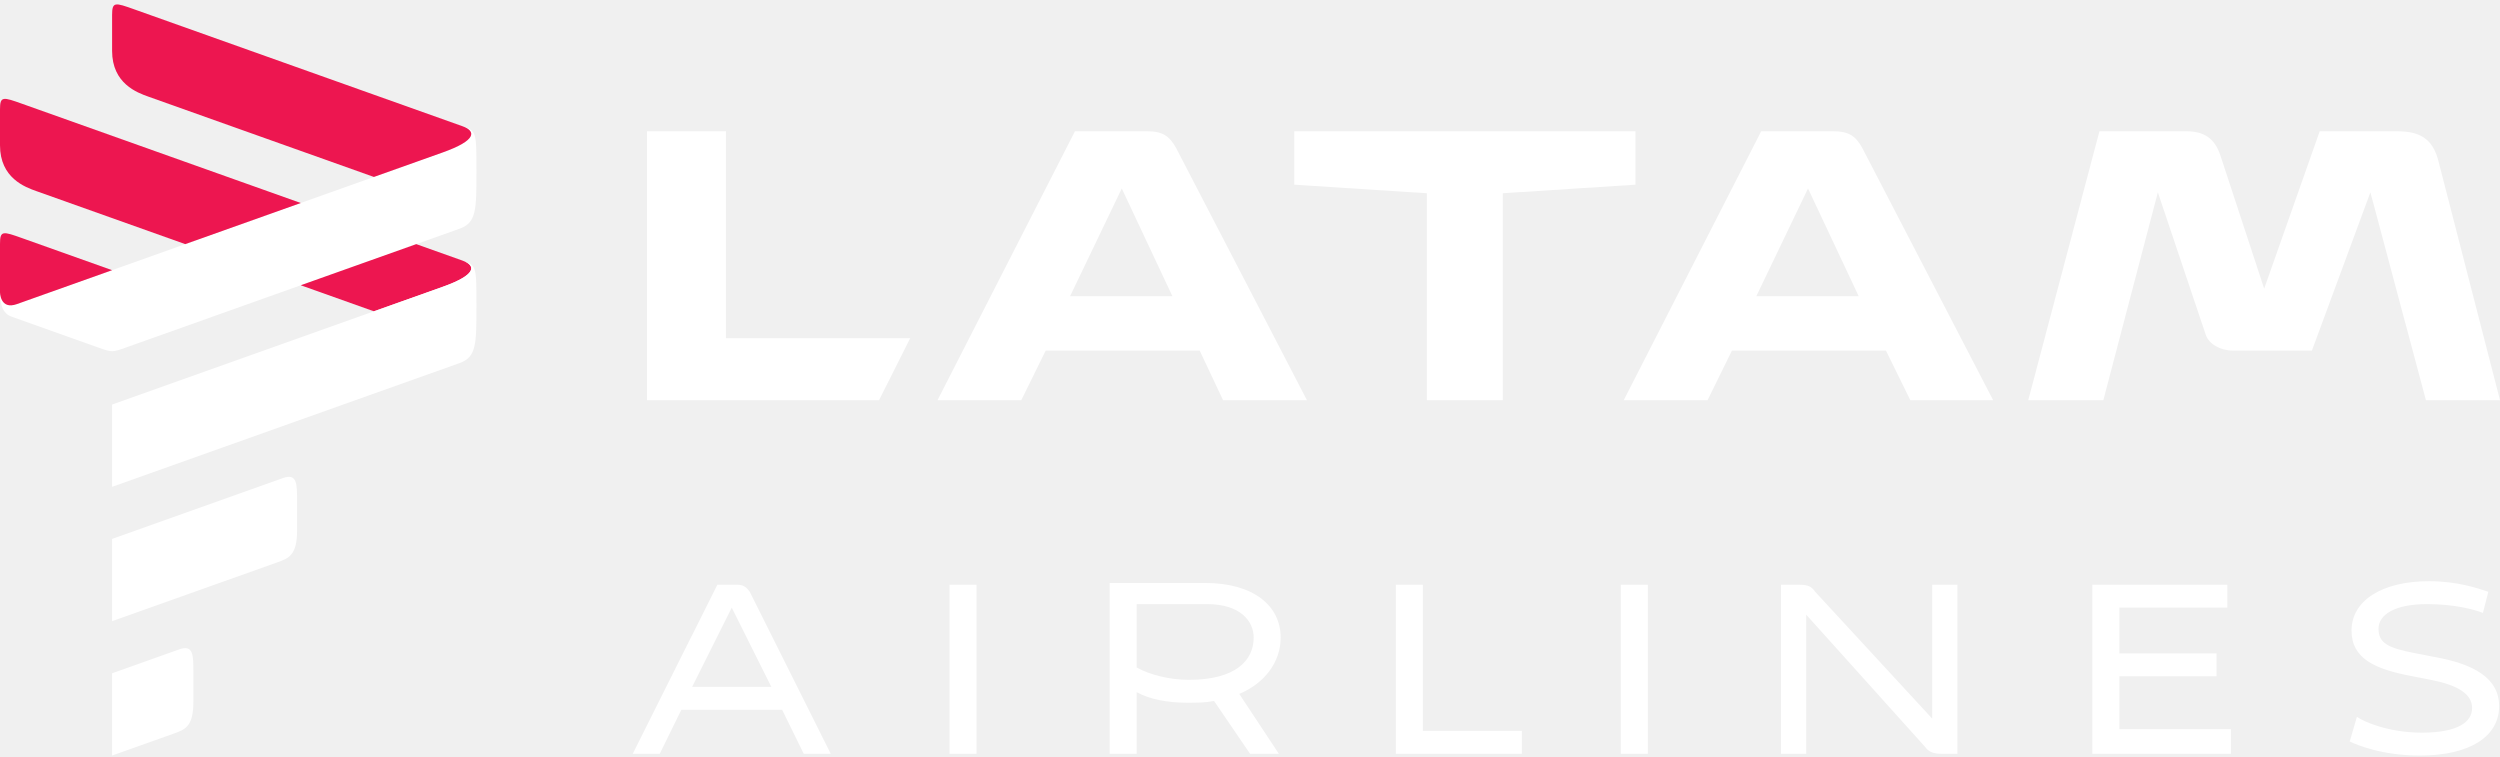
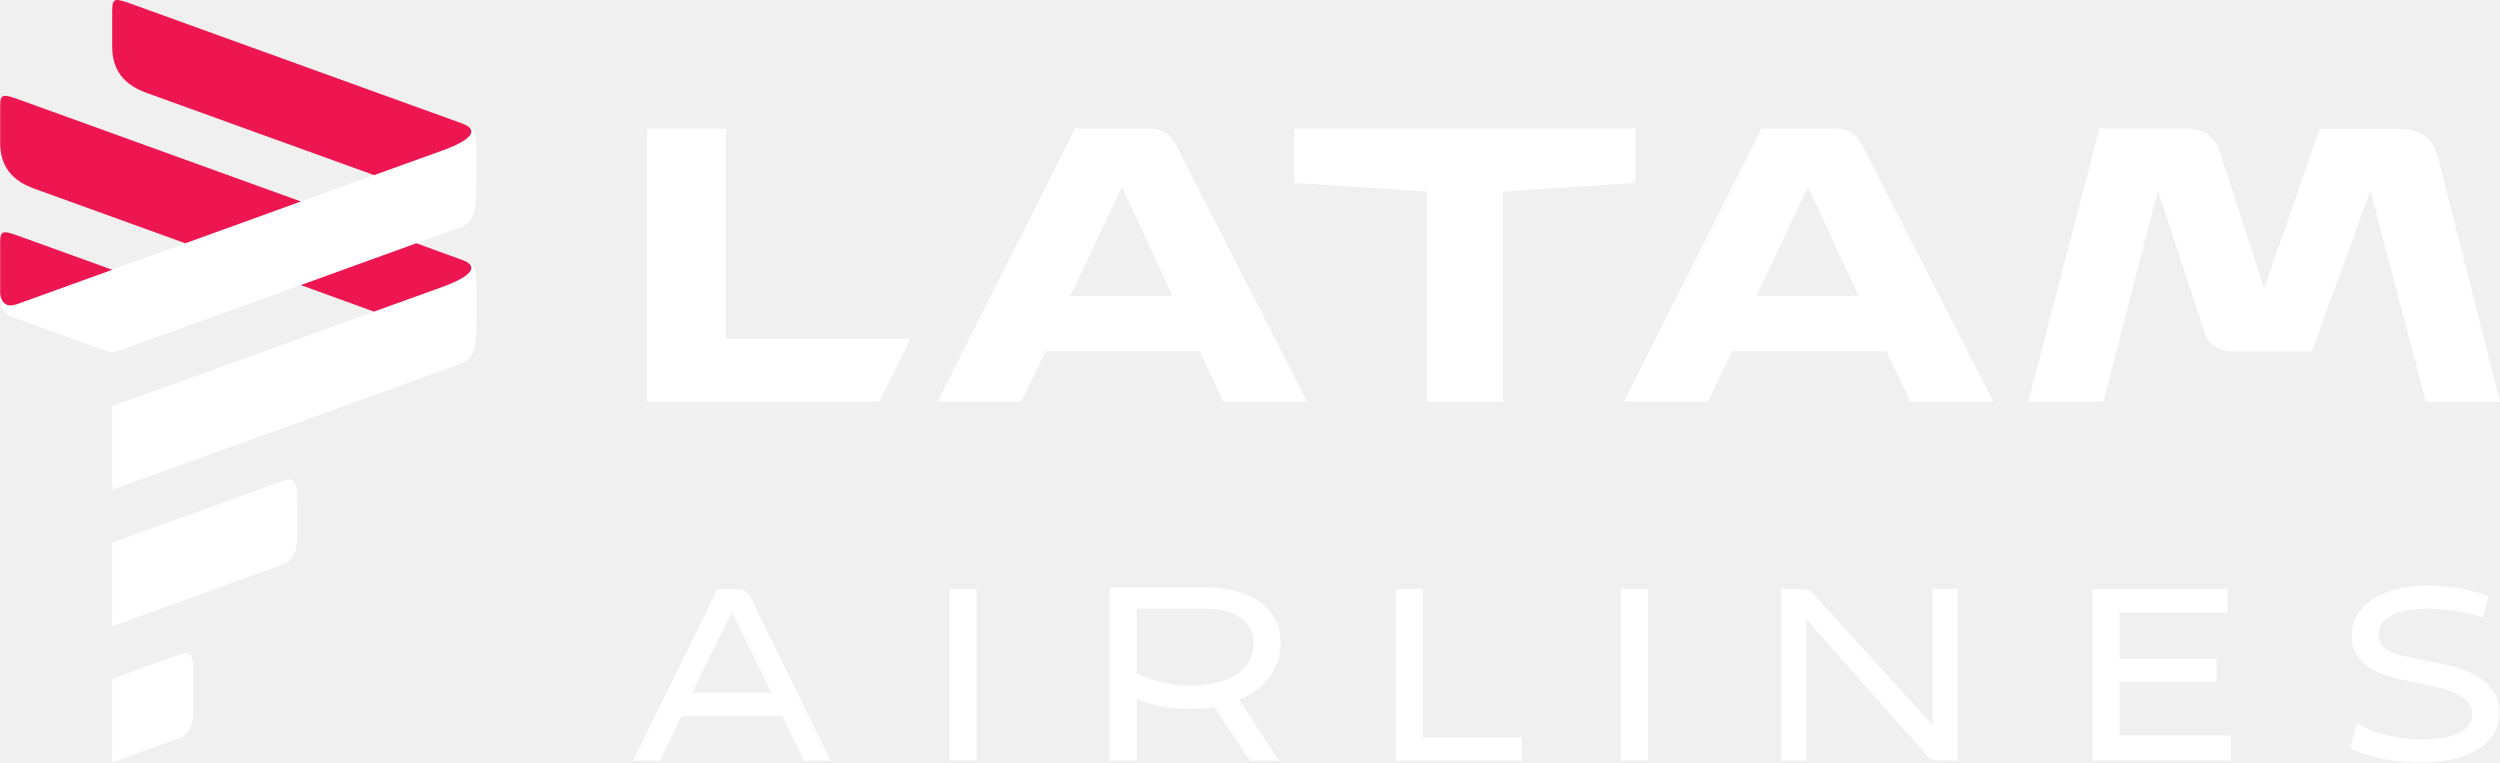
- <svg xmlns="http://www.w3.org/2000/svg" viewBox="0.13 -0.275 234.736 70.807" width="2500" height="757" version="1.1" id="svg4">
-   <defs id="defs4" />
-   <g fill="none" fill-rule="evenodd" id="g4">
-     <path d="M228.193 54.161c-4.395 0-7.267 1.82-7.267 4.63 0 2.646 2.196 3.639 5.745 4.3l1.69.33c2.535.496 3.886 1.323 3.886 2.646 0 1.322-1.35 2.316-4.731 2.316-3.041 0-5.408-.994-6.084-1.49l-.677 2.316c.677.33 3.043 1.323 6.591 1.323 4.734 0 7.438-1.82 7.438-4.63 0-2.645-2.367-3.968-6.085-4.63l-1.69-.331c-2.704-.496-3.549-.992-3.549-2.315 0-1.322 1.522-2.314 4.562-2.314 2.536 0 4.395.495 5.24.826l.509-1.984c-1.015-.33-2.875-.993-5.578-.993zM75.596 70.366h2.533l-7.604-15.212c-.337-.497-.676-.662-1.182-.662h-1.859l-7.942 15.874h2.534l2.029-4.133h9.462l2.03 4.133zm31.261 0v-5.787c1.184.66 2.874.992 4.734.992 1.013 0 1.69 0 2.533-.165l3.38 4.96h2.704l-3.718-5.622c2.368-.992 3.887-2.976 3.887-5.291 0-2.976-2.534-5.126-7.097-5.126h-8.956v16.039zm62.866 0V57.304l11.152 12.4c.338.497.845.662 1.52.662h1.523V54.492h-2.367V67.06l-10.985-11.905c-.337-.497-.673-.662-1.519-.662h-1.691v15.874h2.367zm-97.17-6.283h-7.434l3.717-7.44zm39.206-.662c-1.86 0-3.718-.495-4.902-1.157v-5.952h6.592c3.212 0 4.394 1.653 4.394 3.14 0 2.15-1.692 3.97-6.084 3.97zm19.433 6.945h11.83v-2.15h-9.295V54.492h-2.535zm-41.91 0h2.537V54.492h-2.536v15.874zm107.309-15.874v15.874h13.013V68.05h-10.477v-4.96h9.123v-2.15h-9.123v-4.299h10.138v-2.15h-12.674zm-44.275 15.874h2.537V54.492h-2.537zM114.97 37.164h7.874L110.58 13.522c-.643-1.164-1.279-1.608-2.747-1.608h-6.77l-12.905 25.25h7.866l2.29-4.655h14.46l2.195 4.655zm64.528 0h7.778l-12.268-23.642c-.636-1.164-1.276-1.608-2.739-1.608h-6.773l-12.906 25.25h7.871l2.287-4.655h14.462zm27.728-6.177c.279.895 1.375 1.522 2.565 1.522h7.414l5.491-14.86 5.215 19.515h6.955l-5.764-22.383c-.543-2.239-1.829-2.867-3.933-2.867h-7.232l-5.214 14.777-4.122-12.543c-.545-1.606-1.557-2.234-3.203-2.234h-8.143l-6.684 25.25h7.052l5.118-19.515zm-32.574-3.584h-9.615l4.856-10.117zm-64.44 0h-9.608l4.854-10.117 4.755 10.117zm-27.545 9.761l2.927-5.822h-17.3V11.914h-7.412v25.25zm51.437 0h7.133v-19.43l12.453-.806v-5.014h-32.036v5.014l12.45.805zM10.655 62.807l6.316-2.249c1.316-.468 1.316.568 1.316 2.113v2.844c0 2.3-.79 2.58-1.842 2.955l-5.79 2.062zm0-12.616l16.053-5.717c1.315-.468 1.315.567 1.315 2.112v2.832c0 2.312-.79 2.593-1.842 2.968l-15.526 5.53V50.19M9.34 32.214l-8.158-2.905C.13 28.934.13 27.533.13 27.019c0 0 0 1.688 1.578 1.126L41.707 13.9c3.158-1.125 3.158-1.992 1.842-2.46 1.316.468 1.316.468 1.316 4.25 0 3.604 0 4.81-1.579 5.372L11.971 32.214c-1.316.469-1.316.469-2.631 0" fill="#1b0088" id="path1" style="fill:#ffffff;fill-opacity:1" />
-     <path d="M3.55 17.536l13.974 4.976 10.845-3.862L2.235 9.343C.393 8.687.13 8.593.13 9.881v3.347c0 3.09 2.368 3.933 3.42 4.308m40 6.52l-4.336-1.544-10.845 3.862 6.868 2.446 6.47-2.304c3.158-1.124 3.158-1.991 1.842-2.46" fill="#ed1650" id="path2" />
-     <path d="M43.55 24.056c1.315.469 1.315 1.336-1.843 2.46L10.655 37.575v7.724l32.631-11.62c1.579-.563 1.579-1.769 1.579-5.374 0-3.78 0-3.78-1.316-4.249" fill="#1b0088" id="path3" style="fill:#ffffff;fill-opacity:1" />
-     <path d="M43.55 11.44L12.76.475c-1.841-.656-2.105-.75-2.105.538V4.36c0 3.09 2.368 3.933 3.42 4.308l21.162 7.536 6.47-2.304c3.158-1.125 3.158-1.992 1.842-2.46M1.708 28.145l8.948-3.187-8.421-2.999C.393 21.303.13 21.21.13 22.497v4.521s0 1.689 1.578 1.127" fill="#ed1650" id="path4" />
-   </g>
+ <svg xmlns="http://www.w3.org/2000/svg" width="200" height="61" viewBox="0 0 200 61" fill="none">
+   <path d="M129.67 47.119V60.842H131.831V47.119H129.67ZM167.394 47.119V60.842H178.479V58.84H169.555V54.547H177.326V52.703H169.555V48.989H178.188V47.132H167.394V47.119ZM75.967 47.119V60.842H78.129V47.119H75.967ZM111.676 60.855H121.754V58.998H113.837V47.132H111.676V60.855ZM95.115 54.849C93.537 54.849 91.945 54.415 90.938 53.849V48.699H96.56C99.291 48.699 100.299 50.135 100.299 51.412C100.299 53.269 98.854 54.849 95.115 54.849ZM61.713 55.416H55.375L58.544 48.976L61.713 55.416ZM144.507 60.855V49.555L154.015 60.275C154.307 60.71 154.731 60.842 155.314 60.842H156.614V47.119H154.598V57.984L145.224 47.698C144.932 47.264 144.653 47.132 143.924 47.132H142.479V60.855H144.507ZM90.938 60.855V55.85C91.945 56.417 93.391 56.706 94.969 56.706C95.831 56.706 96.414 56.706 97.13 56.561L100.007 60.855H102.315L99.145 55.995C101.161 55.139 102.46 53.427 102.46 51.425C102.46 48.857 100.299 46.987 96.414 46.987H88.776V60.855H90.938ZM64.312 60.855H66.46L59.989 47.698C59.697 47.264 59.419 47.132 58.981 47.132H57.404L50.641 60.855H52.802L54.526 57.286H62.588L64.312 60.855ZM194.325 46.842C190.586 46.842 188.132 48.422 188.132 50.846C188.132 53.137 190.002 53.993 193.025 54.56L194.471 54.849C196.632 55.284 197.786 55.995 197.786 57.141C197.786 58.287 196.632 59.143 193.755 59.143C191.169 59.143 189.14 58.287 188.57 57.852L188 59.854C188.57 60.144 190.585 61 193.609 61C197.64 61 199.947 59.432 199.947 56.996C199.947 54.705 197.931 53.559 194.762 52.992L193.317 52.703C191.01 52.268 190.294 51.847 190.294 50.701C190.294 49.555 191.593 48.699 194.179 48.699C196.34 48.699 197.918 49.134 198.647 49.41L199.085 47.698C198.21 47.408 196.619 46.842 194.325 46.842Z" fill="white" />
+   <path d="M114.156 32.131H120.229V15.326L130.837 14.628V10.295H103.548V14.628L114.156 15.326V32.131ZM70.332 32.131L72.825 27.1H58.08V10.295H51.768V32.131H70.332ZM93.802 23.689H85.621L89.757 14.944L93.802 23.689ZM148.698 23.689H140.503L144.64 14.944L148.698 23.689ZM176.451 26.797C176.689 27.574 177.617 28.114 178.638 28.114H184.95L189.631 15.261L194.073 32.144H200L195.094 12.784C194.63 10.849 193.529 10.309 191.739 10.309H185.573L181.131 23.083L177.617 12.231C177.153 10.849 176.291 10.295 174.886 10.295H167.951L162.262 32.131H168.269L172.632 15.247L176.451 26.797ZM152.835 32.131H159.465L149.016 11.678C148.472 10.677 147.929 10.282 146.682 10.282H140.914L129.922 32.118H136.631L138.58 28.088H150.899L152.835 32.131ZM97.859 32.131H104.569L94.12 11.678C93.576 10.677 93.033 10.282 91.773 10.282H86.005L75.013 32.118H81.709L83.658 28.088H95.976L97.859 32.131Z" fill="white" />
+   <path d="M8.977 54.31L14.361 52.361C15.488 51.953 15.488 52.848 15.488 54.191V56.654C15.488 58.643 14.811 58.88 13.923 59.209L8.977 61V54.31Z" fill="white" />
+   <path d="M8.977 43.405L22.648 38.466C23.775 38.058 23.775 38.954 23.775 40.297V42.746C23.775 44.748 23.099 44.985 22.21 45.315L8.977 50.095V43.405Z" fill="white" />
+   <path d="M7.85 27.851L0.902 25.335C3.57628e-07 25.006 0 23.794 0 23.36C0 23.36 -1.3113e-06 24.822 1.339 24.334L35.417 12.021C38.109 11.046 38.109 10.295 36.982 9.887C38.109 10.295 38.109 10.295 38.109 13.562C38.109 16.683 38.109 17.723 36.77 18.21L10.091 27.851C8.977 28.259 8.977 28.259 7.85 27.851Z" fill="white" />
+   <path d="M36.995 20.805C38.122 21.213 38.122 21.964 35.43 22.939L8.977 32.5V39.177L36.783 29.128C38.122 28.641 38.122 27.601 38.122 24.48C38.122 21.2 38.122 21.2 36.995 20.805Z" fill="white" />
+   <path d="M2.917 15.156L14.825 19.462L24.067 16.117L1.804 8.07C0.239 7.504 0.013 7.425 0.013 8.531V11.429C0 14.102 2.029 14.84 2.917 15.156Z" fill="#ED1650" />
+   <path d="M36.995 20.805L33.309 19.462L24.067 22.807L29.915 24.928L35.431 22.939C38.123 21.951 38.123 21.201 36.995 20.805Z" fill="#ED1650" />
+   <path d="M36.995 9.887C36.995 9.887 12.332 0.971 10.767 0.405C9.203 -0.161 8.977 -0.24 8.977 0.866V3.763C8.977 6.437 10.993 7.161 11.894 7.491L29.928 14.01L35.444 12.021C38.122 11.046 38.122 10.296 36.995 9.887Z" fill="#ED1650" />
+   <path d="M1.353 24.335L8.977 21.583L1.803 18.988C0.239 18.422 0.013 18.343 0.013 19.449V23.361C8.09133e-06 23.361 8.9407e-06 24.823 1.353 24.335Z" fill="#ED1650" />
</svg>
